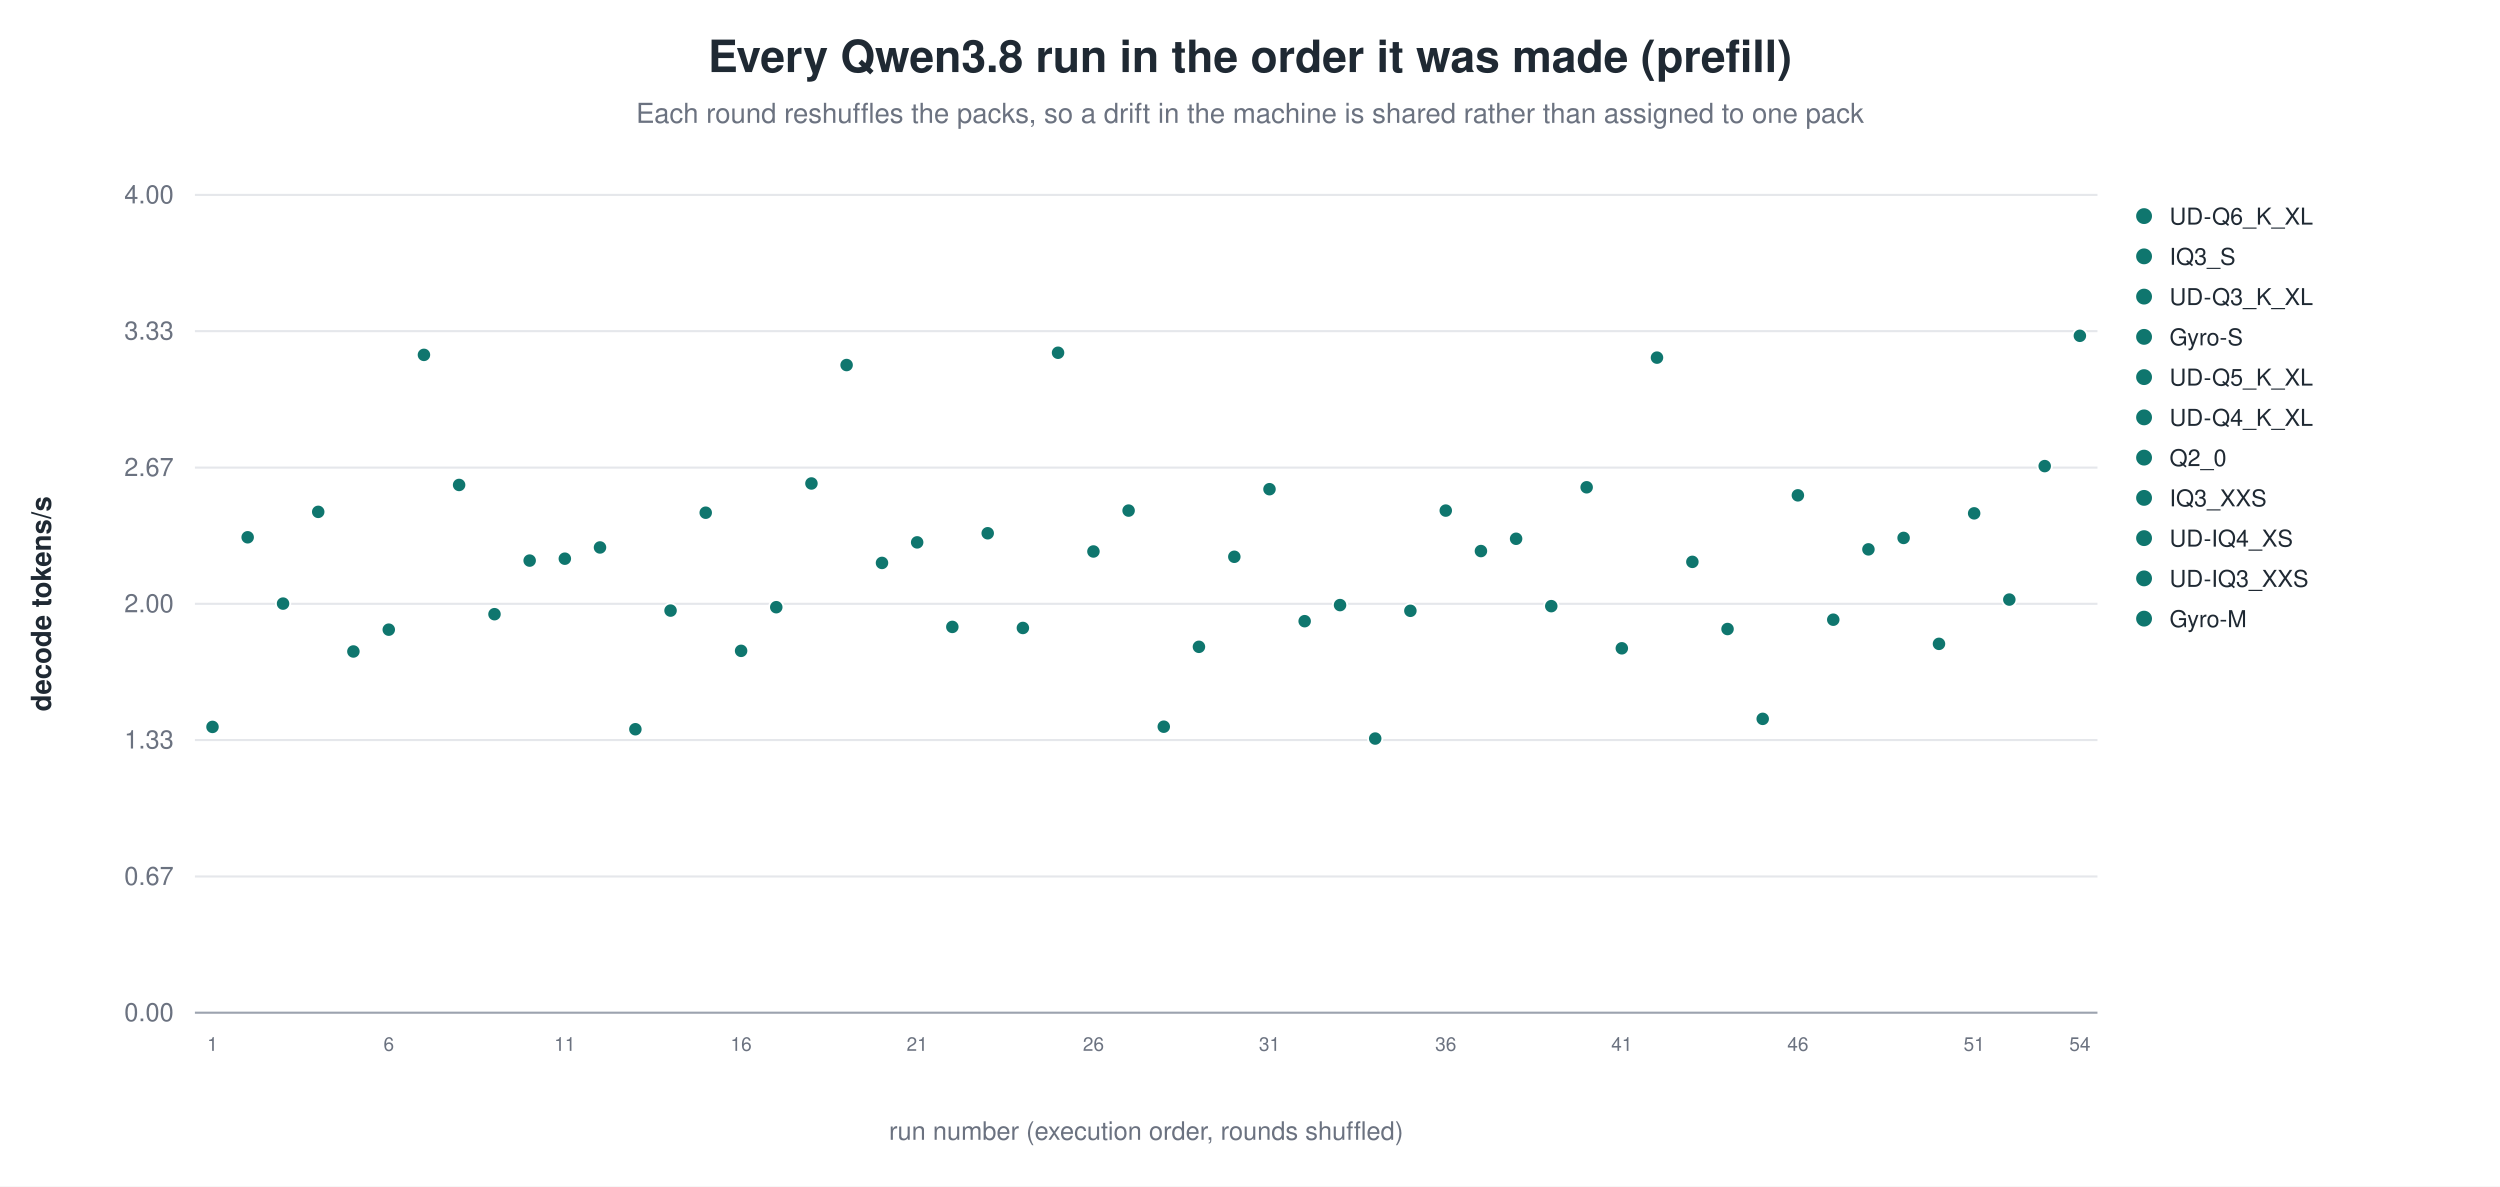
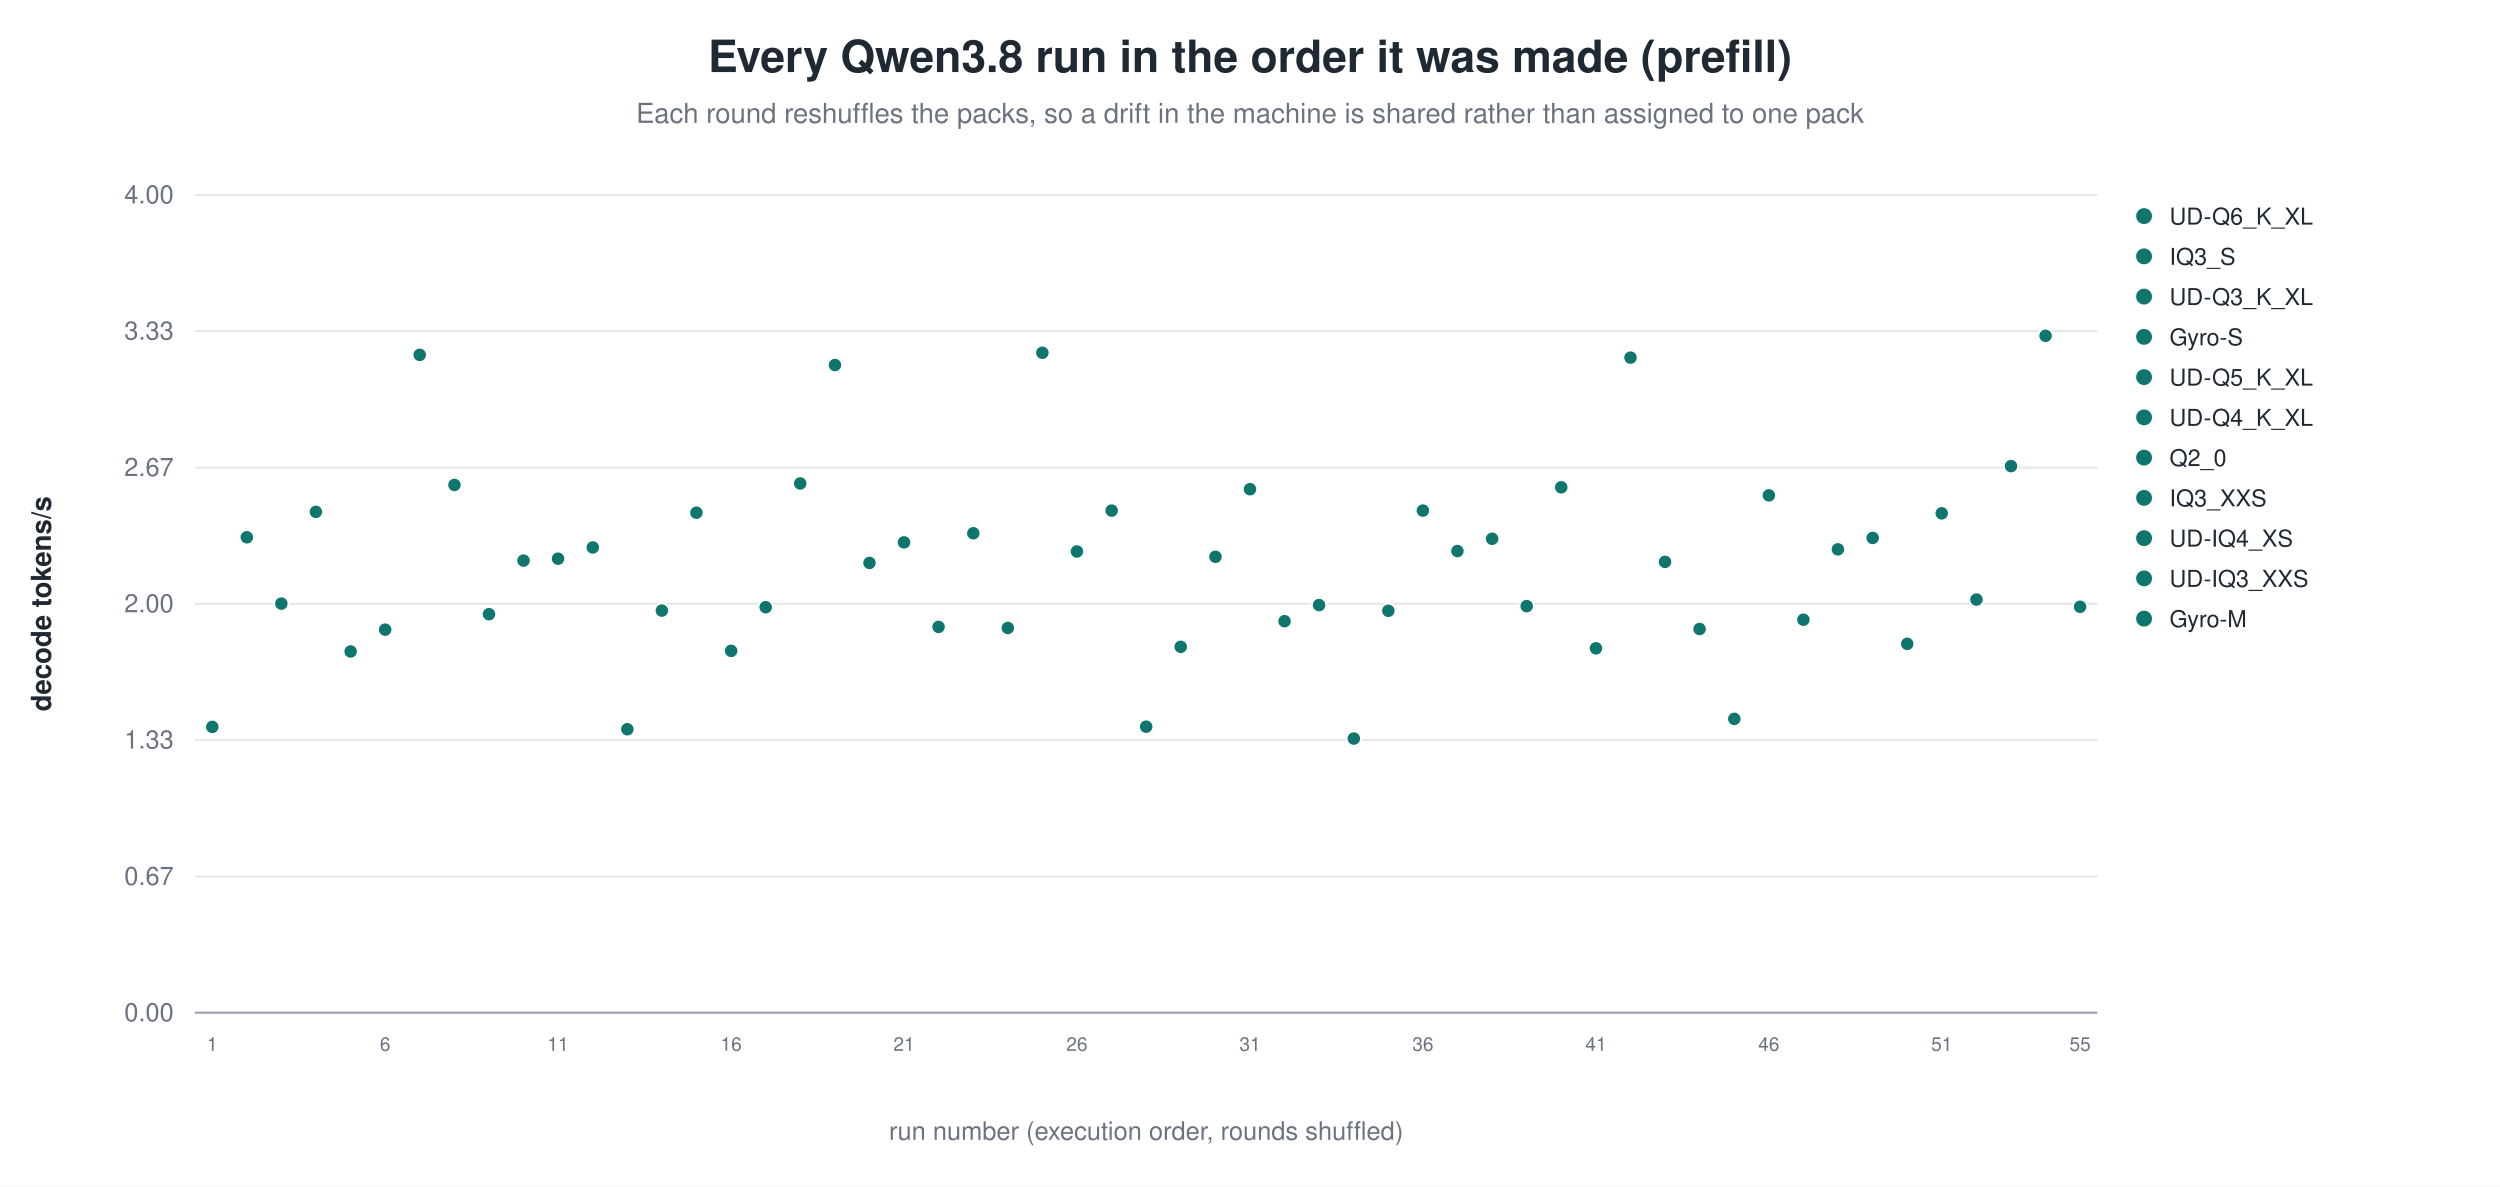
<svg xmlns="http://www.w3.org/2000/svg" width="1180" height="560" viewBox="0 0 1180 560" role="img" aria-label="Every Qwen3.8 run in the order it was made (prefill)">
  <rect width="1180" height="560" fill="white" />
  <text x="590.0" y="34" text-anchor="middle" font-family="Helvetica, Arial, sans-serif" font-size="21" font-weight="600" fill="#1f2933">Every Qwen3.8 run in the order it was made (prefill)</text>
  <text x="590.0" y="58" text-anchor="middle" font-family="Helvetica, Arial, sans-serif" font-size="13" fill="#6b7280">Each round reshuffles the packs, so a drift in the machine is shared rather than assigned to one pack</text>
  <line x1="92.0" y1="478.0" x2="990.0" y2="478.0" stroke="#9ca3af" stroke-width="1.0" />
  <text x="82.0" y="482.0" text-anchor="end" font-family="Helvetica, Arial, sans-serif" font-size="12" fill="#6b7280" font-weight="400">0.00</text>
  <line x1="92.0" y1="413.7" x2="990.0" y2="413.7" stroke="#e5e7eb" stroke-width="1.0" />
  <text x="82.0" y="417.7" text-anchor="end" font-family="Helvetica, Arial, sans-serif" font-size="12" fill="#6b7280" font-weight="400">0.67</text>
  <line x1="92.0" y1="349.3" x2="990.0" y2="349.3" stroke="#e5e7eb" stroke-width="1.0" />
  <text x="82.0" y="353.3" text-anchor="end" font-family="Helvetica, Arial, sans-serif" font-size="12" fill="#6b7280" font-weight="400">1.33</text>
  <line x1="92.0" y1="285.0" x2="990.0" y2="285.0" stroke="#e5e7eb" stroke-width="1.0" />
  <text x="82.0" y="289.0" text-anchor="end" font-family="Helvetica, Arial, sans-serif" font-size="12" fill="#6b7280" font-weight="400">2.00</text>
  <line x1="92.0" y1="220.7" x2="990.0" y2="220.7" stroke="#e5e7eb" stroke-width="1.0" />
  <text x="82.0" y="224.7" text-anchor="end" font-family="Helvetica, Arial, sans-serif" font-size="12" fill="#6b7280" font-weight="400">2.67</text>
  <line x1="92.0" y1="156.3" x2="990.0" y2="156.3" stroke="#e5e7eb" stroke-width="1.0" />
  <text x="82.0" y="160.3" text-anchor="end" font-family="Helvetica, Arial, sans-serif" font-size="12" fill="#6b7280" font-weight="400">3.33</text>
  <line x1="92.0" y1="92.0" x2="990.0" y2="92.0" stroke="#e5e7eb" stroke-width="1.0" />
  <text x="82.0" y="96.0" text-anchor="end" font-family="Helvetica, Arial, sans-serif" font-size="12" fill="#6b7280" font-weight="400">4.00</text>
  <text x="24.0" y="285.0" text-anchor="middle" font-family="Helvetica, Arial, sans-serif" font-size="13" fill="#1f2933" font-weight="600" transform="rotate(-90.0 24.0 285.0)">decode tokens/s</text>
-   <circle cx="100.3" cy="343.1" r="3.4" fill="#0f766e" stroke="white" stroke-width="0.9" opacity="1.00" />
-   <text x="100.3" y="496.0" text-anchor="middle" font-family="Helvetica, Arial, sans-serif" font-size="9" fill="#6b7280" font-weight="400">1</text>
-   <circle cx="116.9" cy="253.6" r="3.4" fill="#0f766e" stroke="white" stroke-width="0.9" opacity="1.00" />
-   <circle cx="133.6" cy="284.9" r="3.4" fill="#0f766e" stroke="white" stroke-width="0.9" opacity="1.00" />
-   <circle cx="150.2" cy="241.6" r="3.4" fill="#0f766e" stroke="white" stroke-width="0.9" opacity="1.00" />
-   <circle cx="166.8" cy="307.5" r="3.4" fill="#0f766e" stroke="white" stroke-width="0.9" opacity="1.00" />
-   <circle cx="183.5" cy="297.2" r="3.4" fill="#0f766e" stroke="white" stroke-width="0.9" opacity="1.00" />
-   <text x="183.5" y="496.0" text-anchor="middle" font-family="Helvetica, Arial, sans-serif" font-size="9" fill="#6b7280" font-weight="400">6</text>
-   <circle cx="200.1" cy="167.5" r="3.4" fill="#0f766e" stroke="white" stroke-width="0.9" opacity="1.00" />
-   <circle cx="216.7" cy="228.9" r="3.4" fill="#0f766e" stroke="white" stroke-width="0.9" opacity="1.00" />
-   <circle cx="233.4" cy="289.9" r="3.4" fill="#0f766e" stroke="white" stroke-width="0.9" opacity="1.00" />
-   <circle cx="250.0" cy="264.6" r="3.4" fill="#0f766e" stroke="white" stroke-width="0.9" opacity="1.00" />
-   <circle cx="266.6" cy="263.7" r="3.4" fill="#0f766e" stroke="white" stroke-width="0.9" opacity="1.00" />
-   <text x="266.6" y="496.0" text-anchor="middle" font-family="Helvetica, Arial, sans-serif" font-size="9" fill="#6b7280" font-weight="400">11</text>
-   <circle cx="283.2" cy="258.4" r="3.4" fill="#0f766e" stroke="white" stroke-width="0.9" opacity="1.00" />
-   <circle cx="299.9" cy="344.2" r="3.4" fill="#0f766e" stroke="white" stroke-width="0.9" opacity="1.00" />
-   <circle cx="316.5" cy="288.2" r="3.4" fill="#0f766e" stroke="white" stroke-width="0.9" opacity="1.00" />
-   <circle cx="333.1" cy="242.0" r="3.4" fill="#0f766e" stroke="white" stroke-width="0.9" opacity="1.00" />
-   <circle cx="349.8" cy="307.2" r="3.4" fill="#0f766e" stroke="white" stroke-width="0.9" opacity="1.00" />
-   <text x="349.8" y="496.0" text-anchor="middle" font-family="Helvetica, Arial, sans-serif" font-size="9" fill="#6b7280" font-weight="400">16</text>
-   <circle cx="366.4" cy="286.6" r="3.4" fill="#0f766e" stroke="white" stroke-width="0.9" opacity="1.00" />
-   <circle cx="383.0" cy="228.2" r="3.4" fill="#0f766e" stroke="white" stroke-width="0.9" opacity="1.00" />
-   <circle cx="399.6" cy="172.3" r="3.4" fill="#0f766e" stroke="white" stroke-width="0.9" opacity="1.00" />
-   <circle cx="416.3" cy="265.7" r="3.4" fill="#0f766e" stroke="white" stroke-width="0.9" opacity="1.00" />
-   <circle cx="432.9" cy="256.0" r="3.4" fill="#0f766e" stroke="white" stroke-width="0.9" opacity="1.00" />
-   <text x="432.9" y="496.0" text-anchor="middle" font-family="Helvetica, Arial, sans-serif" font-size="9" fill="#6b7280" font-weight="400">21</text>
-   <circle cx="449.5" cy="295.9" r="3.4" fill="#0f766e" stroke="white" stroke-width="0.9" opacity="1.00" />
-   <circle cx="466.2" cy="251.7" r="3.4" fill="#0f766e" stroke="white" stroke-width="0.9" opacity="1.00" />
-   <circle cx="482.8" cy="296.4" r="3.4" fill="#0f766e" stroke="white" stroke-width="0.9" opacity="1.00" />
-   <circle cx="499.4" cy="166.5" r="3.4" fill="#0f766e" stroke="white" stroke-width="0.9" opacity="1.00" />
-   <circle cx="516.1" cy="260.3" r="3.4" fill="#0f766e" stroke="white" stroke-width="0.9" opacity="1.00" />
-   <text x="516.1" y="496.0" text-anchor="middle" font-family="Helvetica, Arial, sans-serif" font-size="9" fill="#6b7280" font-weight="400">26</text>
-   <circle cx="532.7" cy="241.0" r="3.4" fill="#0f766e" stroke="white" stroke-width="0.9" opacity="1.00" />
-   <circle cx="549.3" cy="343.0" r="3.4" fill="#0f766e" stroke="white" stroke-width="0.9" opacity="1.00" />
-   <circle cx="565.9" cy="305.3" r="3.4" fill="#0f766e" stroke="white" stroke-width="0.9" opacity="1.00" />
-   <circle cx="582.6" cy="262.8" r="3.4" fill="#0f766e" stroke="white" stroke-width="0.9" opacity="1.00" />
-   <circle cx="599.2" cy="230.9" r="3.4" fill="#0f766e" stroke="white" stroke-width="0.9" opacity="1.00" />
-   <text x="599.2" y="496.0" text-anchor="middle" font-family="Helvetica, Arial, sans-serif" font-size="9" fill="#6b7280" font-weight="400">31</text>
-   <circle cx="615.8" cy="293.2" r="3.4" fill="#0f766e" stroke="white" stroke-width="0.9" opacity="1.00" />
-   <circle cx="632.5" cy="285.6" r="3.4" fill="#0f766e" stroke="white" stroke-width="0.9" opacity="1.00" />
-   <circle cx="649.1" cy="348.6" r="3.4" fill="#0f766e" stroke="white" stroke-width="0.9" opacity="1.00" />
-   <circle cx="665.7" cy="288.3" r="3.4" fill="#0f766e" stroke="white" stroke-width="0.9" opacity="1.00" />
-   <circle cx="682.4" cy="241.0" r="3.4" fill="#0f766e" stroke="white" stroke-width="0.9" opacity="1.00" />
-   <text x="682.4" y="496.0" text-anchor="middle" font-family="Helvetica, Arial, sans-serif" font-size="9" fill="#6b7280" font-weight="400">36</text>
-   <circle cx="699.0" cy="260.1" r="3.4" fill="#0f766e" stroke="white" stroke-width="0.9" opacity="1.00" />
-   <circle cx="715.6" cy="254.3" r="3.4" fill="#0f766e" stroke="white" stroke-width="0.9" opacity="1.00" />
-   <circle cx="732.2" cy="286.1" r="3.4" fill="#0f766e" stroke="white" stroke-width="0.9" opacity="1.00" />
-   <circle cx="748.9" cy="230.0" r="3.4" fill="#0f766e" stroke="white" stroke-width="0.9" opacity="1.00" />
-   <circle cx="765.5" cy="306.0" r="3.4" fill="#0f766e" stroke="white" stroke-width="0.9" opacity="1.00" />
-   <text x="765.5" y="496.0" text-anchor="middle" font-family="Helvetica, Arial, sans-serif" font-size="9" fill="#6b7280" font-weight="400">41</text>
-   <circle cx="782.1" cy="168.8" r="3.4" fill="#0f766e" stroke="white" stroke-width="0.9" opacity="1.00" />
-   <circle cx="798.8" cy="265.2" r="3.4" fill="#0f766e" stroke="white" stroke-width="0.9" opacity="1.00" />
-   <circle cx="815.4" cy="296.9" r="3.4" fill="#0f766e" stroke="white" stroke-width="0.9" opacity="1.00" />
-   <circle cx="832.0" cy="339.3" r="3.4" fill="#0f766e" stroke="white" stroke-width="0.9" opacity="1.00" />
-   <circle cx="848.6" cy="233.8" r="3.4" fill="#0f766e" stroke="white" stroke-width="0.9" opacity="1.00" />
-   <text x="848.6" y="496.0" text-anchor="middle" font-family="Helvetica, Arial, sans-serif" font-size="9" fill="#6b7280" font-weight="400">46</text>
-   <circle cx="865.3" cy="292.5" r="3.4" fill="#0f766e" stroke="white" stroke-width="0.9" opacity="1.00" />
-   <circle cx="881.9" cy="259.3" r="3.4" fill="#0f766e" stroke="white" stroke-width="0.9" opacity="1.00" />
-   <circle cx="898.5" cy="253.9" r="3.4" fill="#0f766e" stroke="white" stroke-width="0.9" opacity="1.00" />
-   <circle cx="915.2" cy="303.9" r="3.4" fill="#0f766e" stroke="white" stroke-width="0.9" opacity="1.00" />
-   <circle cx="931.8" cy="242.3" r="3.4" fill="#0f766e" stroke="white" stroke-width="0.9" opacity="1.00" />
-   <text x="931.8" y="496.0" text-anchor="middle" font-family="Helvetica, Arial, sans-serif" font-size="9" fill="#6b7280" font-weight="400">51</text>
-   <circle cx="948.4" cy="283.0" r="3.4" fill="#0f766e" stroke="white" stroke-width="0.9" opacity="1.00" />
-   <circle cx="965.1" cy="220.0" r="3.4" fill="#0f766e" stroke="white" stroke-width="0.9" opacity="1.00" />
-   <circle cx="981.7" cy="158.5" r="3.4" fill="#0f766e" stroke="white" stroke-width="0.9" opacity="1.00" />
-   <text x="981.7" y="496.0" text-anchor="middle" font-family="Helvetica, Arial, sans-serif" font-size="9" fill="#6b7280" font-weight="400">54</text>
+   <circle cx="100.2" cy="343.1" r="3.4" fill="#0f766e" stroke="white" stroke-width="0.9" opacity="1.00" />
+   <text x="100.2" y="496.0" text-anchor="middle" font-family="Helvetica, Arial, sans-serif" font-size="9" fill="#6b7280" font-weight="400">1</text>
+   <circle cx="116.5" cy="253.6" r="3.4" fill="#0f766e" stroke="white" stroke-width="0.9" opacity="1.00" />
+   <circle cx="132.8" cy="284.9" r="3.4" fill="#0f766e" stroke="white" stroke-width="0.9" opacity="1.00" />
+   <circle cx="149.1" cy="241.6" r="3.4" fill="#0f766e" stroke="white" stroke-width="0.9" opacity="1.00" />
+   <circle cx="165.5" cy="307.5" r="3.4" fill="#0f766e" stroke="white" stroke-width="0.9" opacity="1.00" />
+   <circle cx="181.8" cy="297.2" r="3.4" fill="#0f766e" stroke="white" stroke-width="0.9" opacity="1.00" />
+   <text x="181.8" y="496.0" text-anchor="middle" font-family="Helvetica, Arial, sans-serif" font-size="9" fill="#6b7280" font-weight="400">6</text>
+   <circle cx="198.1" cy="167.5" r="3.4" fill="#0f766e" stroke="white" stroke-width="0.9" opacity="1.00" />
+   <circle cx="214.5" cy="228.9" r="3.4" fill="#0f766e" stroke="white" stroke-width="0.9" opacity="1.00" />
+   <circle cx="230.8" cy="289.9" r="3.4" fill="#0f766e" stroke="white" stroke-width="0.9" opacity="1.00" />
+   <circle cx="247.1" cy="264.6" r="3.4" fill="#0f766e" stroke="white" stroke-width="0.9" opacity="1.00" />
+   <circle cx="263.4" cy="263.7" r="3.4" fill="#0f766e" stroke="white" stroke-width="0.9" opacity="1.00" />
+   <text x="263.4" y="496.0" text-anchor="middle" font-family="Helvetica, Arial, sans-serif" font-size="9" fill="#6b7280" font-weight="400">11</text>
+   <circle cx="279.8" cy="258.4" r="3.4" fill="#0f766e" stroke="white" stroke-width="0.9" opacity="1.00" />
+   <circle cx="296.1" cy="344.2" r="3.4" fill="#0f766e" stroke="white" stroke-width="0.9" opacity="1.00" />
+   <circle cx="312.4" cy="288.2" r="3.4" fill="#0f766e" stroke="white" stroke-width="0.9" opacity="1.00" />
+   <circle cx="328.7" cy="242.0" r="3.4" fill="#0f766e" stroke="white" stroke-width="0.9" opacity="1.00" />
+   <circle cx="345.1" cy="307.2" r="3.4" fill="#0f766e" stroke="white" stroke-width="0.9" opacity="1.00" />
+   <text x="345.1" y="496.0" text-anchor="middle" font-family="Helvetica, Arial, sans-serif" font-size="9" fill="#6b7280" font-weight="400">16</text>
+   <circle cx="361.4" cy="286.6" r="3.4" fill="#0f766e" stroke="white" stroke-width="0.9" opacity="1.00" />
+   <circle cx="377.7" cy="228.2" r="3.4" fill="#0f766e" stroke="white" stroke-width="0.9" opacity="1.00" />
+   <circle cx="394.1" cy="172.3" r="3.4" fill="#0f766e" stroke="white" stroke-width="0.9" opacity="1.00" />
+   <circle cx="410.4" cy="265.7" r="3.4" fill="#0f766e" stroke="white" stroke-width="0.9" opacity="1.00" />
+   <circle cx="426.7" cy="256.0" r="3.4" fill="#0f766e" stroke="white" stroke-width="0.9" opacity="1.00" />
+   <text x="426.7" y="496.0" text-anchor="middle" font-family="Helvetica, Arial, sans-serif" font-size="9" fill="#6b7280" font-weight="400">21</text>
+   <circle cx="443.0" cy="295.9" r="3.4" fill="#0f766e" stroke="white" stroke-width="0.9" opacity="1.00" />
+   <circle cx="459.4" cy="251.7" r="3.4" fill="#0f766e" stroke="white" stroke-width="0.9" opacity="1.00" />
+   <circle cx="475.7" cy="296.4" r="3.4" fill="#0f766e" stroke="white" stroke-width="0.9" opacity="1.00" />
+   <circle cx="492.0" cy="166.5" r="3.4" fill="#0f766e" stroke="white" stroke-width="0.9" opacity="1.00" />
+   <circle cx="508.3" cy="260.3" r="3.4" fill="#0f766e" stroke="white" stroke-width="0.9" opacity="1.00" />
+   <text x="508.3" y="496.0" text-anchor="middle" font-family="Helvetica, Arial, sans-serif" font-size="9" fill="#6b7280" font-weight="400">26</text>
+   <circle cx="524.7" cy="241.0" r="3.4" fill="#0f766e" stroke="white" stroke-width="0.9" opacity="1.00" />
+   <circle cx="541.0" cy="343.0" r="3.4" fill="#0f766e" stroke="white" stroke-width="0.9" opacity="1.00" />
+   <circle cx="557.3" cy="305.3" r="3.4" fill="#0f766e" stroke="white" stroke-width="0.9" opacity="1.00" />
+   <circle cx="573.7" cy="262.8" r="3.4" fill="#0f766e" stroke="white" stroke-width="0.9" opacity="1.00" />
+   <circle cx="590.0" cy="230.9" r="3.4" fill="#0f766e" stroke="white" stroke-width="0.9" opacity="1.00" />
+   <text x="590.0" y="496.0" text-anchor="middle" font-family="Helvetica, Arial, sans-serif" font-size="9" fill="#6b7280" font-weight="400">31</text>
+   <circle cx="606.3" cy="293.2" r="3.4" fill="#0f766e" stroke="white" stroke-width="0.9" opacity="1.00" />
+   <circle cx="622.6" cy="285.6" r="3.4" fill="#0f766e" stroke="white" stroke-width="0.9" opacity="1.00" />
+   <circle cx="639.0" cy="348.6" r="3.4" fill="#0f766e" stroke="white" stroke-width="0.9" opacity="1.00" />
+   <circle cx="655.3" cy="288.3" r="3.4" fill="#0f766e" stroke="white" stroke-width="0.9" opacity="1.00" />
+   <circle cx="671.6" cy="241.0" r="3.4" fill="#0f766e" stroke="white" stroke-width="0.9" opacity="1.00" />
+   <text x="671.6" y="496.0" text-anchor="middle" font-family="Helvetica, Arial, sans-serif" font-size="9" fill="#6b7280" font-weight="400">36</text>
+   <circle cx="687.9" cy="260.1" r="3.4" fill="#0f766e" stroke="white" stroke-width="0.9" opacity="1.00" />
+   <circle cx="704.3" cy="254.3" r="3.4" fill="#0f766e" stroke="white" stroke-width="0.9" opacity="1.00" />
+   <circle cx="720.6" cy="286.1" r="3.4" fill="#0f766e" stroke="white" stroke-width="0.9" opacity="1.00" />
+   <circle cx="736.9" cy="230.0" r="3.4" fill="#0f766e" stroke="white" stroke-width="0.9" opacity="1.00" />
+   <circle cx="753.3" cy="306.0" r="3.4" fill="#0f766e" stroke="white" stroke-width="0.9" opacity="1.00" />
+   <text x="753.3" y="496.0" text-anchor="middle" font-family="Helvetica, Arial, sans-serif" font-size="9" fill="#6b7280" font-weight="400">41</text>
+   <circle cx="769.6" cy="168.8" r="3.4" fill="#0f766e" stroke="white" stroke-width="0.9" opacity="1.00" />
+   <circle cx="785.9" cy="265.2" r="3.4" fill="#0f766e" stroke="white" stroke-width="0.9" opacity="1.00" />
+   <circle cx="802.2" cy="296.9" r="3.4" fill="#0f766e" stroke="white" stroke-width="0.9" opacity="1.00" />
+   <circle cx="818.6" cy="339.3" r="3.4" fill="#0f766e" stroke="white" stroke-width="0.9" opacity="1.00" />
+   <circle cx="834.9" cy="233.8" r="3.4" fill="#0f766e" stroke="white" stroke-width="0.9" opacity="1.00" />
+   <text x="834.9" y="496.0" text-anchor="middle" font-family="Helvetica, Arial, sans-serif" font-size="9" fill="#6b7280" font-weight="400">46</text>
+   <circle cx="851.2" cy="292.5" r="3.4" fill="#0f766e" stroke="white" stroke-width="0.9" opacity="1.00" />
+   <circle cx="867.5" cy="259.3" r="3.4" fill="#0f766e" stroke="white" stroke-width="0.9" opacity="1.00" />
+   <circle cx="883.9" cy="253.9" r="3.4" fill="#0f766e" stroke="white" stroke-width="0.9" opacity="1.00" />
+   <circle cx="900.2" cy="303.9" r="3.4" fill="#0f766e" stroke="white" stroke-width="0.9" opacity="1.00" />
+   <circle cx="916.5" cy="242.3" r="3.4" fill="#0f766e" stroke="white" stroke-width="0.9" opacity="1.00" />
+   <text x="916.5" y="496.0" text-anchor="middle" font-family="Helvetica, Arial, sans-serif" font-size="9" fill="#6b7280" font-weight="400">51</text>
+   <circle cx="932.9" cy="283.0" r="3.4" fill="#0f766e" stroke="white" stroke-width="0.9" opacity="1.00" />
+   <circle cx="949.2" cy="220.0" r="3.4" fill="#0f766e" stroke="white" stroke-width="0.9" opacity="1.00" />
+   <circle cx="965.5" cy="158.5" r="3.4" fill="#0f766e" stroke="white" stroke-width="0.9" opacity="1.00" />
+   <circle cx="981.8" cy="286.4" r="3.4" fill="#0f766e" stroke="white" stroke-width="0.9" opacity="1.00" />
+   <text x="981.8" y="496.0" text-anchor="middle" font-family="Helvetica, Arial, sans-serif" font-size="9" fill="#6b7280" font-weight="400">55</text>
  <circle cx="1012.0" cy="102.0" r="4.2" fill="#0f766e" stroke="white" stroke-width="0.9" opacity="1.00" />
  <text x="1024.0" y="106.0" text-anchor="start" font-family="Helvetica, Arial, sans-serif" font-size="11" fill="#1f2933" font-weight="400">UD-Q6_K_XL</text>
  <circle cx="1012.0" cy="121.0" r="4.2" fill="#0f766e" stroke="white" stroke-width="0.9" opacity="1.00" />
  <text x="1024.0" y="125.0" text-anchor="start" font-family="Helvetica, Arial, sans-serif" font-size="11" fill="#1f2933" font-weight="400">IQ3_S</text>
  <circle cx="1012.0" cy="140.0" r="4.2" fill="#0f766e" stroke="white" stroke-width="0.9" opacity="1.00" />
  <text x="1024.0" y="144.0" text-anchor="start" font-family="Helvetica, Arial, sans-serif" font-size="11" fill="#1f2933" font-weight="400">UD-Q3_K_XL</text>
  <circle cx="1012.0" cy="159.0" r="4.2" fill="#0f766e" stroke="white" stroke-width="0.9" opacity="1.00" />
  <text x="1024.0" y="163.0" text-anchor="start" font-family="Helvetica, Arial, sans-serif" font-size="11" fill="#1f2933" font-weight="400">Gyro-S</text>
  <circle cx="1012.0" cy="178.0" r="4.2" fill="#0f766e" stroke="white" stroke-width="0.9" opacity="1.00" />
  <text x="1024.0" y="182.0" text-anchor="start" font-family="Helvetica, Arial, sans-serif" font-size="11" fill="#1f2933" font-weight="400">UD-Q5_K_XL</text>
  <circle cx="1012.0" cy="197.0" r="4.2" fill="#0f766e" stroke="white" stroke-width="0.9" opacity="1.00" />
  <text x="1024.0" y="201.0" text-anchor="start" font-family="Helvetica, Arial, sans-serif" font-size="11" fill="#1f2933" font-weight="400">UD-Q4_K_XL</text>
  <circle cx="1012.0" cy="216.0" r="4.2" fill="#0f766e" stroke="white" stroke-width="0.9" opacity="1.00" />
  <text x="1024.0" y="220.0" text-anchor="start" font-family="Helvetica, Arial, sans-serif" font-size="11" fill="#1f2933" font-weight="400">Q2_0</text>
  <circle cx="1012.0" cy="235.0" r="4.2" fill="#0f766e" stroke="white" stroke-width="0.9" opacity="1.00" />
  <text x="1024.0" y="239.0" text-anchor="start" font-family="Helvetica, Arial, sans-serif" font-size="11" fill="#1f2933" font-weight="400">IQ3_XXS</text>
  <circle cx="1012.0" cy="254.0" r="4.2" fill="#0f766e" stroke="white" stroke-width="0.9" opacity="1.00" />
  <text x="1024.0" y="258.0" text-anchor="start" font-family="Helvetica, Arial, sans-serif" font-size="11" fill="#1f2933" font-weight="400">UD-IQ4_XS</text>
  <circle cx="1012.0" cy="273.0" r="4.2" fill="#0f766e" stroke="white" stroke-width="0.9" opacity="1.00" />
  <text x="1024.0" y="277.0" text-anchor="start" font-family="Helvetica, Arial, sans-serif" font-size="11" fill="#1f2933" font-weight="400">UD-IQ3_XXS</text>
  <circle cx="1012.0" cy="292.0" r="4.2" fill="#0f766e" stroke="white" stroke-width="0.9" opacity="1.00" />
  <text x="1024.0" y="296.0" text-anchor="start" font-family="Helvetica, Arial, sans-serif" font-size="11" fill="#1f2933" font-weight="400">Gyro-M</text>
  <text x="541.0" y="538.0" text-anchor="middle" font-family="Helvetica, Arial, sans-serif" font-size="12" fill="#6b7280" font-weight="400">run number (execution order, rounds shuffled)</text>
</svg>
